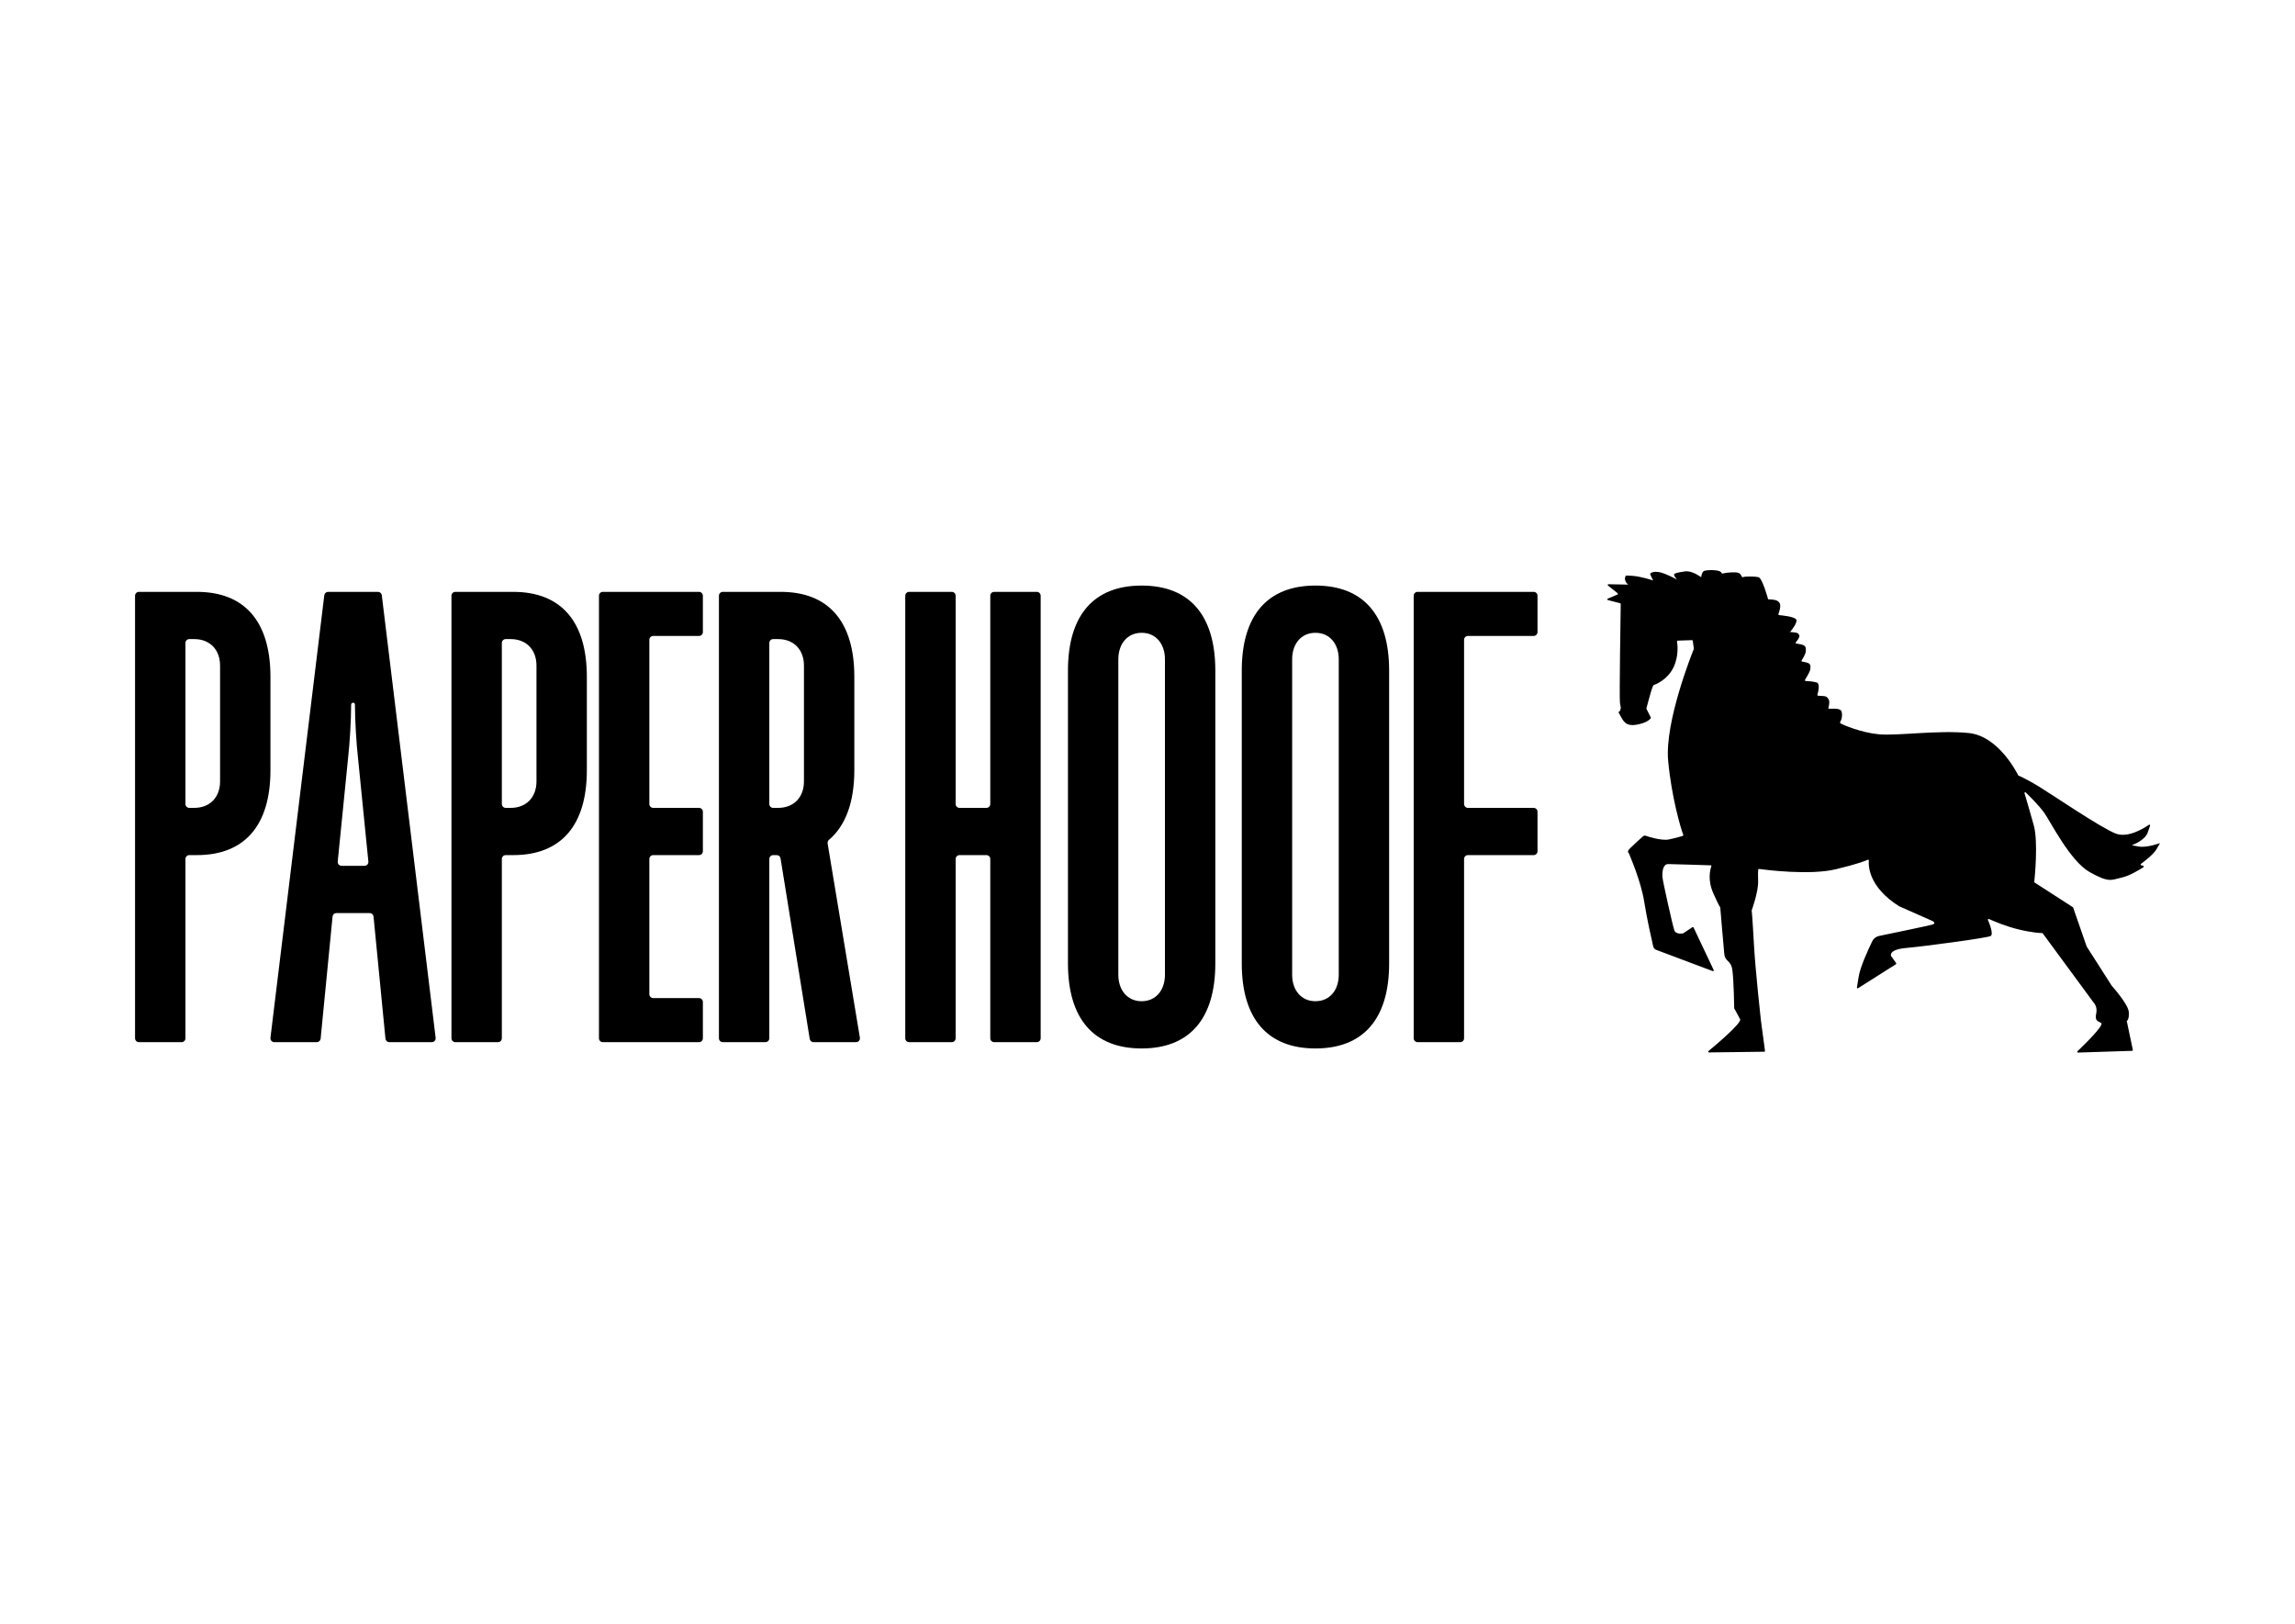
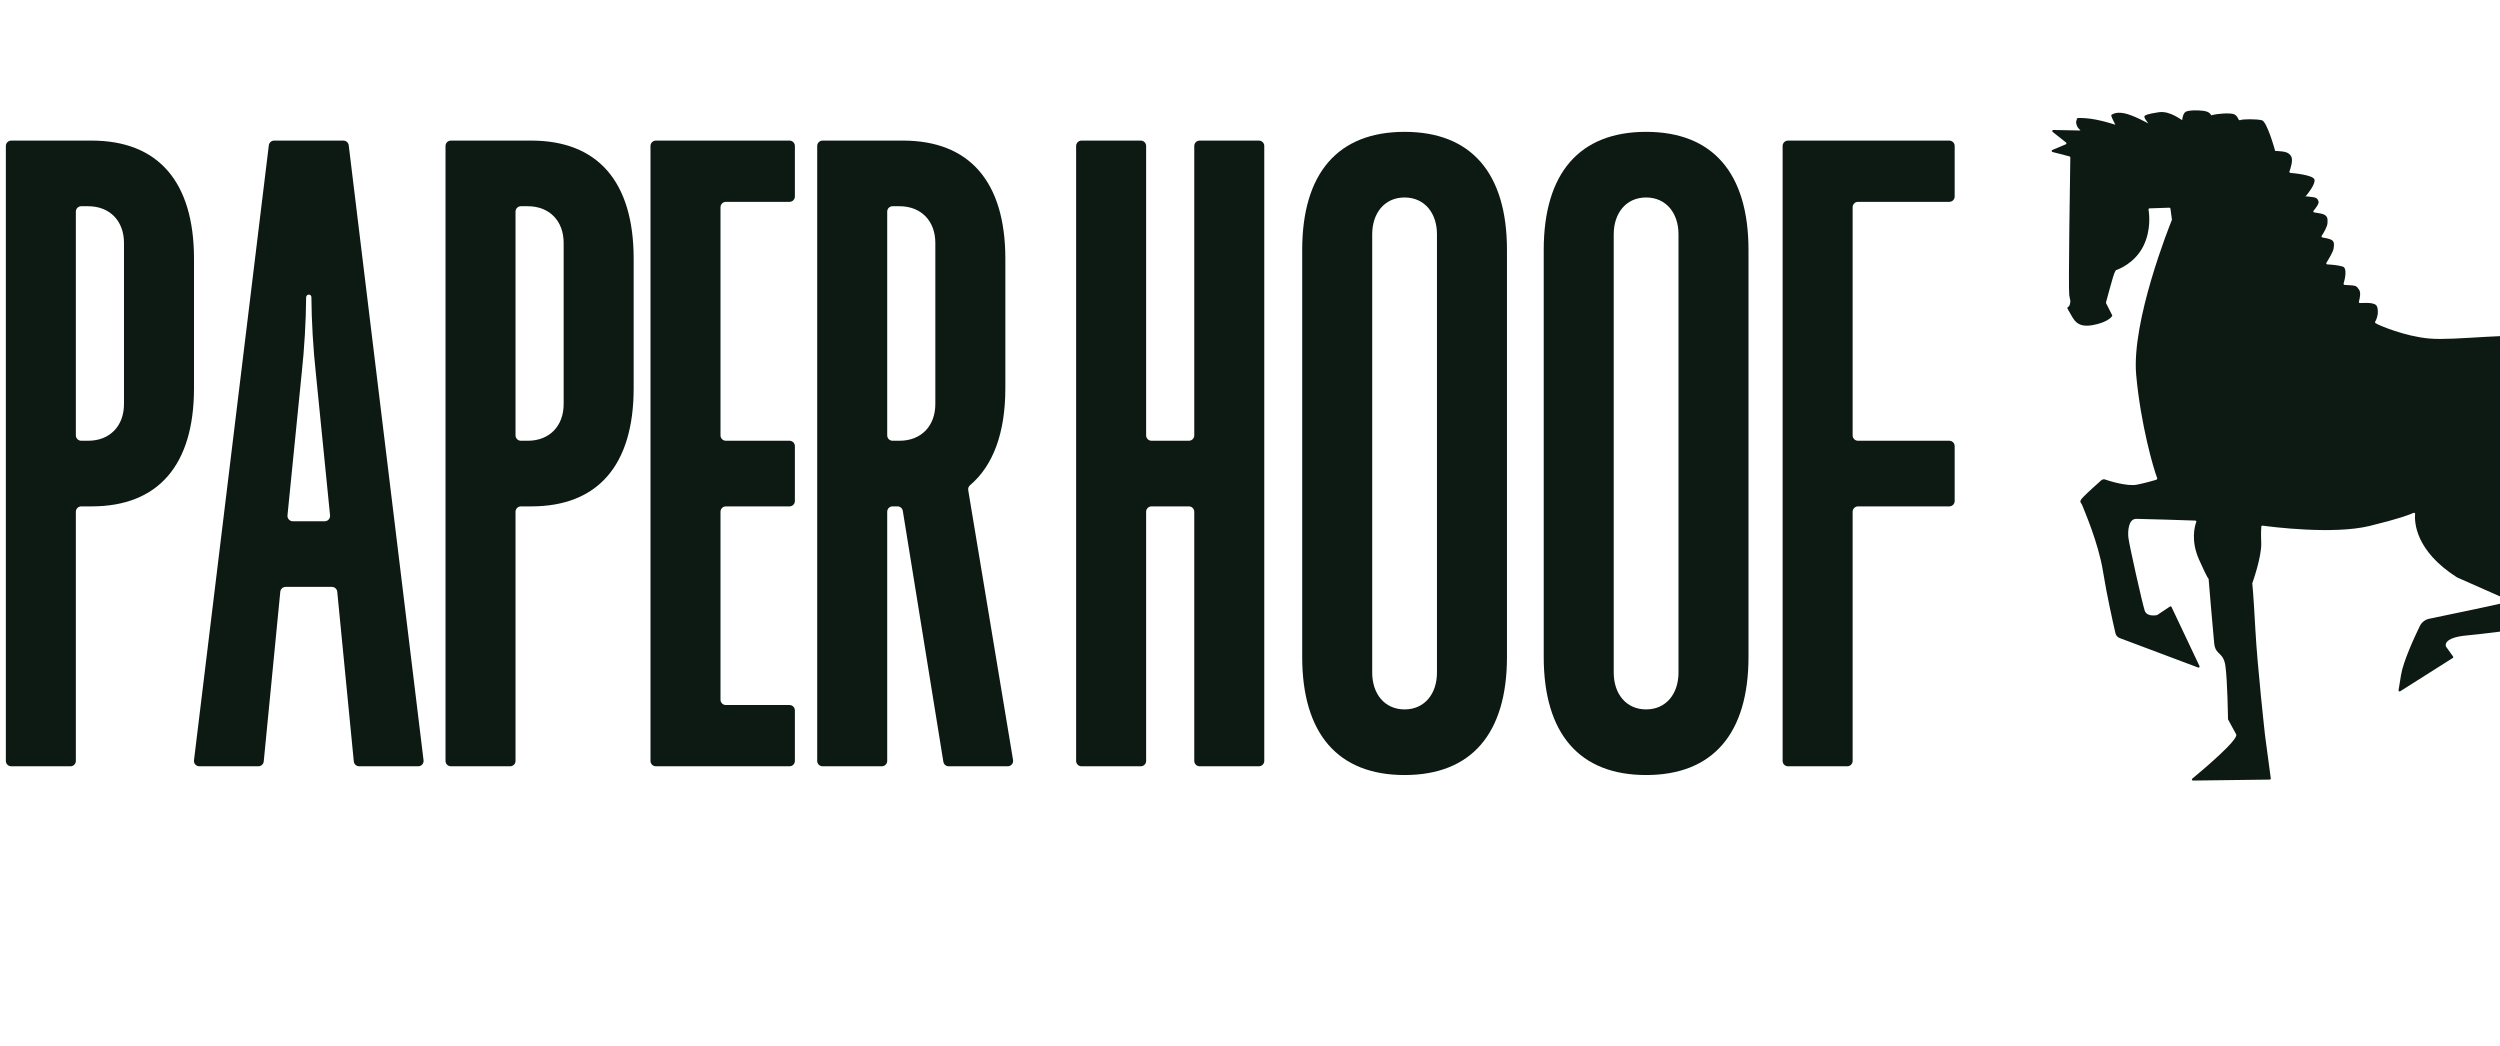
- <svg xmlns="http://www.w3.org/2000/svg" width="100%" height="100%" viewBox="0 0 3508 2481" version="1.1" xml:space="preserve" style="fill-rule:evenodd;clip-rule:evenodd;stroke-linejoin:round;stroke-miterlimit:2;">
-   <g id="wordmark-w-icon">
+ <svg xmlns="http://www.w3.org/2000/svg" width="100%" height="100%" viewBox="200 750 2750 1150" version="1.1" xml:space="preserve" style="fill-rule:evenodd;clip-rule:evenodd;stroke-linejoin:round;stroke-miterlimit:2;">
+   <g id="wordmark-w-icon" fill="#0D1A14">
    <g>
      <path d="M277.537,1592.914c1.566,0 3.068,-0.622 4.176,-1.73c1.108,-1.107 1.73,-2.61 1.73,-4.176c-0,-37.047 -0,-237.035 -0,-274.082c-0,-1.566 0.622,-3.068 1.73,-4.176c1.107,-1.107 2.61,-1.73 4.176,-1.73l11.421,0c73.158,0 112.624,-45.242 112.624,-129.951l0,-142.465c0,-84.709 -39.467,-129.951 -112.624,-129.951l-88.429,0c-1.566,0 -3.068,0.622 -4.176,1.73c-1.107,1.108 -1.73,2.61 -1.73,4.176c-0,63.18 -0,613.269 -0,676.449c-0,1.566 0.622,3.068 1.73,4.176c1.108,1.108 2.61,1.73 4.176,1.73c14.338,-0 50.859,-0 65.197,-0Zm11.811,-358.088c-3.262,-0 -5.905,-2.644 -5.906,-5.906c-0,-34.677 -0,-211.489 -0,-246.166c0,-3.262 2.644,-5.905 5.906,-5.906c3.622,0 7.571,0 7.571,0c24.065,0 39.467,16.364 39.467,40.429l0,177.119c0,24.065 -15.402,40.429 -39.467,40.429l-7.571,0Z" style="fill-rule:nonzero;" />
      <path d="M501.559,904.654c-2.986,-0 -5.502,2.228 -5.862,5.192c-7.228,59.4 -74.188,609.703 -82.309,676.449c-0.204,1.678 0.321,3.363 1.441,4.629c1.121,1.266 2.73,1.99 4.421,1.99c15.026,-0 51.289,-0 64.983,-0c3.039,0 5.582,-2.307 5.878,-5.332c2.74,-28.081 15.472,-158.588 18.212,-186.669c0.295,-3.025 2.838,-5.332 5.878,-5.332l50.892,0c3.039,0 5.582,2.307 5.878,5.332c2.74,28.081 15.472,158.588 18.212,186.669c0.295,3.025 2.838,5.332 5.878,5.332l64.983,0c1.691,-0 3.3,-0.724 4.421,-1.99c1.121,-1.266 1.646,-2.951 1.441,-4.629c-8.122,-66.746 -75.081,-617.049 -82.309,-676.449c-0.361,-2.964 -2.877,-5.192 -5.862,-5.192c-15.444,-0 -60.729,-0 -76.173,-0Zm20.547,418.732c-1.668,-0 -3.259,-0.706 -4.379,-1.943c-1.12,-1.237 -1.664,-2.89 -1.498,-4.55c3.039,-30.395 15.715,-157.149 15.715,-157.149c2.777,-24.989 4.663,-57.098 4.804,-82.636c0.006,-1.678 1.368,-3.035 3.046,-3.035c0.002,-0 0.004,-0 0.005,-0c1.51,0 2.735,1.222 2.74,2.732c0.128,25.587 2.018,57.851 4.806,82.94c0,0 12.675,126.754 15.715,157.149c0.166,1.66 -0.378,3.313 -1.498,4.55c-1.12,1.237 -2.71,1.943 -4.379,1.943c-9.199,-0 -25.88,-0 -35.079,-0Z" style="fill-rule:nonzero;" />
      <path d="M761.173,1592.914c1.566,0 3.068,-0.622 4.176,-1.73c1.108,-1.107 1.73,-2.61 1.73,-4.176c-0,-37.047 -0,-237.035 -0,-274.082c-0,-1.566 0.622,-3.068 1.73,-4.176c1.107,-1.107 2.61,-1.73 4.176,-1.73l11.421,0c73.158,0 112.624,-45.242 112.624,-129.951l0,-142.465c0,-84.709 -39.467,-129.951 -112.624,-129.951l-88.429,0c-1.566,0 -3.068,0.622 -4.176,1.73c-1.107,1.108 -1.73,2.61 -1.73,4.176c-0,63.18 -0,613.269 -0,676.449c-0,1.566 0.622,3.068 1.73,4.176c1.108,1.108 2.61,1.73 4.176,1.73c14.338,-0 50.859,-0 65.197,-0Zm11.811,-358.088c-3.262,-0 -5.905,-2.644 -5.906,-5.906c-0,-34.677 -0,-211.489 -0,-246.166c0,-3.262 2.644,-5.905 5.906,-5.906c3.622,0 7.571,0 7.571,0c24.065,0 39.467,16.364 39.467,40.429l0,177.119c0,24.065 -15.402,40.429 -39.467,40.429l-7.571,0Z" style="fill-rule:nonzero;" />
      <path d="M915.543,1587.009c-0,1.566 0.622,3.068 1.73,4.176c1.107,1.108 2.61,1.73 4.176,1.73c25.004,-0 122.014,-0 147.018,-0c1.566,-0 3.068,-0.622 4.176,-1.73c1.107,-1.108 1.73,-2.61 1.73,-4.176c0,-12.765 0,-42.806 0,-55.571c0,-1.566 -0.622,-3.068 -1.73,-4.176c-1.107,-1.108 -2.61,-1.73 -4.176,-1.73c-15.088,0 -54.922,0 -70.01,0c-3.262,-0 -5.906,-2.644 -5.906,-5.906c-0,-31.097 -0,-175.603 -0,-206.699c0,-3.262 2.644,-5.906 5.906,-5.906c15.088,0 54.922,0 70.01,0c3.262,-0 5.906,-2.644 5.906,-5.906l-0,-60.384c0,-3.262 -2.644,-5.906 -5.906,-5.906l-70.01,-0c-3.262,-0 -5.906,-2.644 -5.906,-5.905c-0,-35.094 -0,-215.885 -0,-250.979c0,-3.262 2.644,-5.905 5.906,-5.905c15.088,0 54.922,0 70.01,0c1.566,-0 3.068,-0.622 4.176,-1.73c1.107,-1.108 1.73,-2.61 1.73,-4.176c0,-12.765 0,-42.806 0,-55.571c0,-1.566 -0.622,-3.068 -1.73,-4.176c-1.107,-1.108 -2.61,-1.73 -4.176,-1.73c-25.004,0 -122.014,0 -147.018,0c-1.566,0 -3.068,0.622 -4.176,1.73c-1.107,1.108 -1.73,2.61 -1.73,4.176c-0,63.18 -0,613.269 -0,676.449Z" style="fill-rule:nonzero;" />
      <path d="M1170.022,1592.914c1.566,0 3.068,-0.622 4.176,-1.73c1.108,-1.107 1.73,-2.61 1.73,-4.176c-0,-37.047 -0,-237.035 -0,-274.082c-0,-3.262 2.644,-5.906 5.906,-5.906l5.431,-0c2.898,0 5.368,2.103 5.83,4.963c5.616,34.749 38.985,241.217 44.601,275.966c0.462,2.861 2.932,4.963 5.83,4.963c13.345,0 49.685,0 65.013,0c1.735,0 3.383,-0.763 4.505,-2.087c1.122,-1.324 1.605,-3.074 1.321,-4.786c-7.03,-42.313 -44.299,-266.631 -49.317,-296.832c-0.343,-2.064 0.432,-4.155 2.037,-5.497c25.285,-21.451 38.796,-57.291 38.796,-106.641l0,-142.465c0,-84.709 -39.467,-129.951 -112.624,-129.951l-88.429,0c-1.566,0 -3.068,0.622 -4.176,1.73c-1.107,1.108 -1.73,2.61 -1.73,4.176c-0,63.18 -0,613.269 -0,676.449c-0,1.566 0.622,3.068 1.73,4.176c1.108,1.108 2.61,1.73 4.176,1.73c14.338,-0 50.859,-0 65.197,-0Zm11.811,-358.088c-3.262,-0 -5.905,-2.644 -5.906,-5.906c-0,-34.677 -0,-211.489 -0,-246.166c0,-3.262 2.644,-5.905 5.906,-5.906c3.622,0 7.571,0 7.571,0c24.065,0 39.467,16.364 39.467,40.429l0,177.119c0,24.065 -15.402,40.429 -39.467,40.429l-7.571,0Z" style="fill-rule:nonzero;" />
      <path d="M1383.735,1587.009c-0,1.566 0.622,3.068 1.73,4.176c1.108,1.108 2.61,1.73 4.176,1.73c14.338,-0 50.859,-0 65.197,-0c1.566,0 3.068,-0.622 4.176,-1.73c1.108,-1.107 1.73,-2.61 1.73,-4.176c-0,-37.047 -0,-237.035 -0,-274.082c-0,-1.566 0.622,-3.068 1.73,-4.176c1.108,-1.107 2.61,-1.73 4.176,-1.73c10.187,-0 30.945,-0 41.132,-0c1.566,-0 3.068,0.622 4.176,1.73c1.108,1.107 1.73,2.61 1.73,4.176c-0,37.047 -0,237.035 -0,274.082c-0,1.566 0.622,3.068 1.73,4.176c1.108,1.107 2.61,1.73 4.176,1.73c14.338,0 50.859,0 65.197,0c1.566,0 3.068,-0.622 4.176,-1.73c1.108,-1.108 1.73,-2.61 1.73,-4.176c0,-63.18 0,-613.269 0,-676.449c0,-1.566 -0.622,-3.068 -1.73,-4.176c-1.108,-1.108 -2.61,-1.73 -4.176,-1.73c-14.338,0 -50.859,0 -65.197,0c-1.566,-0 -3.068,0.622 -4.176,1.73c-1.108,1.107 -1.73,2.61 -1.73,4.176c0,40.581 0,277.78 0,318.361c0,1.566 -0.622,3.068 -1.73,4.176c-1.108,1.107 -2.61,1.73 -4.176,1.73c-10.187,0 -30.945,0 -41.132,0c-1.566,0 -3.068,-0.622 -4.176,-1.73c-1.108,-1.107 -1.73,-2.61 -1.73,-4.176c0,-40.581 0,-277.78 0,-318.361c0,-1.566 -0.622,-3.068 -1.73,-4.176c-1.108,-1.107 -2.61,-1.73 -4.176,-1.73c-14.338,-0 -50.859,-0 -65.197,-0c-1.566,-0 -3.068,0.622 -4.176,1.73c-1.108,1.108 -1.73,2.61 -1.73,4.176c-0,63.18 -0,613.269 -0,676.449Z" style="fill-rule:nonzero;" />
      <path d="M1780.659,1489.916c0,23.102 -13.476,40.429 -35.616,40.429c-22.14,0 -35.616,-17.327 -35.616,-40.429l0,-482.263c0,-23.102 13.476,-40.429 35.616,-40.429c22.14,0 35.616,17.327 35.616,40.429l0,482.263Zm77.008,-464.936c0,-84.709 -39.467,-129.951 -112.624,-129.951c-73.158,0 -112.624,45.242 -112.624,129.951l0,447.61c0,84.709 39.467,129.951 112.624,129.951c73.158,0 112.624,-45.242 112.624,-129.951l0,-447.61Z" style="fill-rule:nonzero;" />
      <path d="M2046.337,1489.916c0,23.102 -13.476,40.429 -35.616,40.429c-22.14,0 -35.616,-17.327 -35.616,-40.429l0,-482.263c0,-23.102 13.476,-40.429 35.616,-40.429c22.14,0 35.616,17.327 35.616,40.429l0,482.263Zm77.008,-464.936c0,-84.709 -39.467,-129.951 -112.624,-129.951c-73.158,0 -112.624,45.242 -112.624,129.951l0,447.61c0,84.709 39.467,129.951 112.624,129.951c73.158,0 112.624,-45.242 112.624,-129.951l0,-447.61Z" style="fill-rule:nonzero;" />
      <path d="M2160.886,1587.009c-0,1.566 0.622,3.068 1.73,4.176c1.108,1.108 2.61,1.73 4.176,1.73c14.338,-0 50.859,-0 65.197,-0c1.566,0 3.068,-0.622 4.176,-1.73c1.108,-1.107 1.73,-2.61 1.73,-4.176c-0,-37.047 -0,-237.035 -0,-274.082c-0,-1.566 0.622,-3.068 1.73,-4.176c1.107,-1.107 2.61,-1.73 4.176,-1.73c19.399,0 81.031,0 100.43,0c1.566,0 3.068,-0.622 4.176,-1.73c1.107,-1.107 1.73,-2.61 1.73,-4.176l0,-60.384c0,-1.566 -0.622,-3.068 -1.73,-4.176c-1.107,-1.107 -2.61,-1.73 -4.176,-1.73l-100.43,0c-3.262,0 -5.906,-2.644 -5.906,-5.905c-0,-35.094 -0,-215.885 -0,-250.979c0,-3.262 2.644,-5.905 5.906,-5.905c19.399,0 81.031,0 100.43,0c1.566,0 3.068,-0.622 4.176,-1.73c1.107,-1.108 1.73,-2.61 1.73,-4.176c0,-12.765 0,-42.806 0,-55.571c0,-1.566 -0.622,-3.068 -1.73,-4.176c-1.108,-1.108 -2.61,-1.73 -4.176,-1.73l-177.438,0c-1.566,-0 -3.068,0.622 -4.176,1.73c-1.108,1.108 -1.73,2.61 -1.73,4.176c-0,63.18 -0,613.269 -0,676.449Z" style="fill-rule:nonzero;" />
    </g>
    <path id="ICON" d="M2837.792,1511.933c0.003,-0.001 0.006,-0.001 0.008,0.001c-0.005,0.003 -0.007,0.002 -0.008,0.001c-0,-0 -0.001,-0.001 -0.001,-0.001c0,-0 0,-0.001 0.001,-0.001c0,-0 0,-0 0,-0Zm-310.956,-624.712c0.388,0.805 0.14,0.236 0.062,0.061c-0.01,-0.026 -0.03,-0.046 -0.056,-0.056c-0.001,-0.003 -0.004,-0.004 -0.007,-0.005c-0.131,-0.271 -0.334,-0.698 -0.64,-1.349c-1.363,-2.897 -4.772,-9.032 -3.579,-9.543c1.193,-0.511 4.431,-3.579 14.145,-1.704c9.346,1.804 25.319,10.549 26.514,11.208c0.061,0.05 0.071,0.039 0.071,0.039c0,0 -0.024,-0.013 -0.071,-0.039c-0.183,-0.151 -0.821,-0.851 -2.996,-4.051c-2.897,-4.26 -0.511,-4.772 -0.511,-4.772c0,0 1.875,-1.704 14.997,-3.579c13.122,-1.875 25.904,9.884 25.733,8.521c-0.17,-1.363 1.023,-7.158 3.579,-8.862c2.556,-1.704 11.759,-2.215 19.598,-1.193c7.839,1.023 8.521,4.942 8.521,4.942c0,0 -1.534,0.511 2.215,-0.511c3.749,-1.023 18.235,-2.556 23.007,-0.682c4.772,1.875 4.431,7.669 6.817,6.476c2.386,-1.193 18.064,-1.363 23.859,0.17c5.513,1.459 13.802,30.838 14.595,33.691c-1.626,-0.044 0.061,0.222 0.061,0.222c0,0 -0.006,-0.023 -0.019,-0.067c-0.019,-0.028 -0.021,-0.065 -0.005,-0.095c0.016,-0.03 0.048,-0.048 0.083,-0.047c0.646,0.013 1.74,0.077 3.519,0.21c6.817,0.511 11.589,1.193 14.145,6.135c2.055,3.973 -0.847,12.904 -2.063,16.252c-0.114,0.323 -0.081,0.68 0.091,0.977c0.172,0.297 0.465,0.503 0.802,0.564c0.19,0.047 0.349,0.076 0.43,0.09c0.04,0.007 0.079,0.012 0.119,0.015c1.341,0.107 24.359,2.024 26.013,7.153c1.521,4.716 -7.143,15.544 -9.02,17.813c-0.215,0.26 -0.53,0.415 -0.867,0.426c-0.884,0.035 -2.046,0.163 4.169,0.704c8.112,0.705 8.994,1.764 10.228,5.114c0.889,2.413 -3.162,7.663 -5.498,10.411c-0.265,0.355 -0.301,0.83 -0.094,1.221c0.207,0.391 0.621,0.627 1.064,0.607c1.423,0.177 3.585,0.502 6.822,1.164c7.759,1.587 7.936,5.114 7.583,10.581c-0.268,4.158 -4.414,10.969 -6.383,13.992c-0.212,0.332 -0.244,0.748 -0.085,1.108c0.159,0.36 0.488,0.616 0.877,0.682c2.634,0.421 7.458,1.314 9.823,2.559c3.351,1.764 3.174,5.114 2.469,9.699c-0.546,3.549 -5.636,11.959 -7.908,15.578c-0.216,0.354 -0.23,0.796 -0.037,1.162c0.193,0.367 0.566,0.605 0.98,0.627c3.814,0.199 12.11,0.793 17.016,2.384c5.393,1.749 2.233,14.339 0.974,18.656c-0.104,0.348 -0.043,0.725 0.167,1.021c0.21,0.297 0.545,0.48 0.908,0.497c1.65,0.083 4.456,0.235 7.474,0.459c4.761,0.353 5.996,0.882 8.641,5.114c2.006,3.209 0.463,9.867 -0.401,12.897c-0.096,0.356 -0.017,0.737 0.213,1.025c0.229,0.289 0.582,0.451 0.951,0.438c3.344,-0.133 10.857,-0.359 13.698,0.453c3.703,1.058 5.82,1.764 5.996,8.818c0.129,5.156 -1.85,9.352 -2.925,11.237c-0.172,0.275 -0.222,0.608 -0.139,0.922c0.084,0.313 0.293,0.578 0.579,0.73c1.169,0.637 2.895,1.558 3.153,1.695c0.021,0.011 0.042,0.022 0.064,0.032c1.041,0.473 28.006,12.633 55.796,15.159c28.343,2.577 90.526,-6.79 137.391,-1.921c44.626,4.637 72.697,59.217 75.277,64.422c0.124,0.257 0.337,0.46 0.599,0.572c2.248,0.991 13.736,6.193 30.333,16.259c18.564,11.26 95.861,63.908 118.381,72.429c18.744,7.092 42.97,-8.163 50.566,-13.478c0.35,-0.253 0.812,-0.291 1.199,-0.101c0.388,0.191 0.639,0.579 0.652,1.011c-0.558,1.953 -1.628,5.309 -3.727,11.046c-4.352,11.896 -22.26,18.536 -23.918,19.129c-0.072,0.025 -0.146,0.043 -0.221,0.054c-0.288,0.033 -0.502,0.295 10.445,2.12c12.719,2.12 32.069,-5.103 32.257,-5.173c0.003,-0.001 0.006,-0.003 0.009,-0.004c0.074,-0.031 0.562,-0.038 -5.181,9.438c-4.774,7.877 -18.16,18.188 -23.712,22.269c-0.38,0.281 -0.555,0.762 -0.445,1.221c0.11,0.46 0.484,0.809 0.95,0.887c2.806,0.48 6.026,1.57 1.904,3.925c-6.391,3.652 -19.172,12.173 -33.171,15.216c-13.999,3.043 -17.651,8.217 -47.779,-8.825c-30.128,-17.042 -60.56,-78.819 -69.994,-91.601c-7.151,-9.688 -21.12,-23.747 -27.463,-29.985c-0.384,-0.378 -0.976,-0.447 -1.438,-0.169c-0.462,0.279 -0.676,0.835 -0.52,1.351c2.609,8.709 8.669,29.125 14.205,49.192c6.834,24.773 1.456,79.271 0.735,86.18c-0.048,0.444 0.159,0.877 0.534,1.119c5.976,3.852 53.856,34.713 58.376,37.627c0.222,0.143 0.389,0.356 0.476,0.605c1.726,4.968 19.607,56.436 20.628,59.376c0.03,0.087 0.071,0.17 0.12,0.248c1.827,2.862 36.598,57.318 38.115,59.695c0.035,0.054 0.074,0.106 0.117,0.154c1.418,1.585 25.266,28.404 26.084,40.136c0.844,12.091 -3.093,13.778 -3.093,13.778c0,0 7.674,36.563 9.271,44.174c0.072,0.342 -0.011,0.698 -0.227,0.972c-0.216,0.275 -0.542,0.44 -0.891,0.451c-9.845,0.318 -68.435,2.208 -82.653,2.666c-0.49,0.016 -0.939,-0.273 -1.128,-0.725c-0.189,-0.452 -0.079,-0.975 0.277,-1.312c9.002,-8.583 41.607,-40.219 36.266,-43.133c-6.186,-3.374 -9.841,-3.937 -7.592,-14.622c2.249,-10.685 -3.937,-16.59 -3.937,-16.59c0,0 -72.138,-98.087 -77.815,-105.806c-0.227,-0.308 -0.588,-0.487 -0.97,-0.48c-2.776,-0.031 -14.91,-0.481 -36.218,-5.624c-19.366,-4.674 -38.027,-12.697 -44.962,-15.837c-0.444,-0.207 -0.969,-0.118 -1.32,0.222c-0.351,0.341 -0.456,0.863 -0.263,1.313c2.755,6.489 8.735,21.99 4.087,24.425c-5.905,3.093 -100.945,15.746 -129.063,18.277c-28.118,2.531 -23.057,12.372 -23.057,12.372c0,0 5.664,7.929 7.71,10.793c0.189,0.264 0.26,0.594 0.198,0.913c-0.062,0.319 -0.253,0.598 -0.527,0.771c-7.071,4.476 -47.586,30.123 -57.86,36.627c-0.429,0.271 -0.982,0.238 -1.376,-0.082c-0.393,-0.32 -0.539,-0.855 -0.362,-1.33c0.482,-2.541 1.286,-7.302 2.648,-16.2c2.266,-14.804 14.689,-41.696 20.709,-54.118c2.02,-4.15 5.845,-7.134 10.362,-8.082c20.031,-4.145 75.954,-15.761 81.483,-17.374c6.748,-1.968 0.562,-5.342 0.562,-5.342l-51.457,-22.776c-46.226,-29.373 -46.893,-61.219 -46.13,-69.769c0.061,-0.451 -0.143,-0.896 -0.525,-1.143c-0.382,-0.247 -0.872,-0.252 -1.258,-0.013c-4.364,1.973 -16.826,6.739 -48.533,14.407c-39.892,9.647 -107.829,0.92 -117.501,-0.401c-0.613,-0.087 -1.19,0.314 -1.321,0.919c-0.21,1.935 -0.518,6.881 -0.119,18.039c0.562,15.746 -9.841,44.427 -9.841,44.427c0,0 1.125,9.279 3.374,50.613c2.249,41.334 10.685,116.972 10.685,116.972c-0,0 5.253,39.287 6.291,47.043c0.045,0.335 -0.056,0.673 -0.277,0.929c-0.221,0.256 -0.541,0.405 -0.879,0.409c-9.703,0.122 -69.537,0.877 -84.442,1.066c-0.501,0.006 -0.952,-0.305 -1.124,-0.775c-0.172,-0.471 -0.028,-0.999 0.359,-1.317c10.799,-8.939 51.471,-43.146 48.299,-48.759c-3.655,-6.467 -8.998,-16.59 -8.998,-16.59c0,0 -0.562,-42.459 -2.812,-58.486c-2.249,-16.027 -10.966,-11.529 -12.372,-25.025c-1.361,-13.069 -5.887,-67.797 -6.172,-71.25c0.002,-0.083 -0.014,-0.171 -0.014,-0.171c0,0 0.005,0.058 0.014,0.171c-0.015,0.51 -0.744,0.828 -10.418,-20.697c-9.373,-20.856 -4.881,-36.83 -3.121,-41.572c0.134,-0.331 0.098,-0.706 -0.096,-1.005c-0.194,-0.299 -0.523,-0.485 -0.879,-0.497c-9.333,-0.313 -57.463,-1.916 -65.074,-1.916c-8.436,0 -9.279,12.934 -8.717,19.964c0.562,7.03 15.476,73.325 18.01,80.926c2.534,7.601 13.744,4.936 13.744,4.936c0,0 10.519,-7.012 14.046,-9.364c0.286,-0.19 0.64,-0.247 0.971,-0.155c0.331,0.092 0.605,0.323 0.752,0.633c3.831,8.091 25.345,53.531 30.783,65.017c0.206,0.435 0.127,0.951 -0.198,1.305c-0.326,0.354 -0.834,0.475 -1.284,0.306c-14.962,-5.622 -86.305,-32.43 -86.305,-32.43c-2.345,-0.881 -4.095,-2.875 -4.666,-5.314c-2.508,-10.848 -9.595,-42.255 -13.71,-68.107c-5.061,-31.802 -21.37,-68.609 -22.776,-72.545c-1.406,-3.937 -4.78,-3.374 1.968,-10.123c5.238,-5.238 14.881,-13.864 18.934,-17.464c1.156,-1.026 2.772,-1.358 4.239,-0.869l2.696,0.899c0,0 21.089,7.03 32.336,4.78c8.612,-1.722 17.422,-4.236 21.078,-5.32c0.451,-0.136 0.822,-0.458 1.022,-0.884c0.199,-0.426 0.208,-0.918 0.024,-1.351c-3.765,-9.248 -18.03,-58.527 -22.983,-113.017c-5.388,-59.271 36.667,-164.26 39.196,-170.508c0.078,-0.191 0.104,-0.399 0.077,-0.603c-0.217,-1.622 -1.227,-9.15 -1.604,-11.957c-0.081,-0.601 -0.604,-1.044 -1.21,-1.023c-3.906,0.131 -17.412,0.584 -21.776,0.731c-0.347,0.012 -0.672,0.176 -0.887,0.449c-0.215,0.273 -0.299,0.627 -0.23,0.967c0.837,4.95 2.926,22.548 -5.618,39.911c-9.35,19.002 -27.377,25.69 -29.927,26.555c-0.164,0.052 -0.315,0.138 -0.443,0.254c-0.358,0.474 -1.423,2.194 -3.111,7.646c-1.934,6.248 -6.864,24.616 -7.685,27.681c-0.075,0.281 -0.044,0.579 0.087,0.838c1.007,1.991 5.455,10.787 6.651,13.151c0.175,0.346 0.17,0.755 -0.015,1.096c-1.209,1.681 -6.179,7.162 -21.467,9.892c-18.203,3.25 -20.803,-6.826 -25.516,-14.465c-4.713,-7.639 -0.65,-3.413 0.488,-8.289c1.138,-4.876 0.54,-2.705 -0.65,-10.244c-1.134,-7.185 0.975,-139.064 1.175,-151.437c0.009,-0.545 -0.357,-1.026 -0.885,-1.162c-3.084,-0.798 -13.329,-3.447 -18.724,-4.842c-0.491,-0.127 -0.846,-0.553 -0.882,-1.058c-0.037,-0.505 0.253,-0.978 0.721,-1.174c4.2,-1.764 11.397,-4.787 14.768,-6.203c0.385,-0.162 0.656,-0.515 0.713,-0.929c0.057,-0.414 -0.11,-0.827 -0.437,-1.086c-3.234,-2.56 -10.68,-8.455 -14.731,-11.662c-0.397,-0.315 -0.55,-0.848 -0.379,-1.325c0.171,-0.477 0.628,-0.792 1.135,-0.782c8.47,0.164 29.367,0.568 29.367,0.568c0,0 1.363,0.511 -1.193,-1.875c-2.556,-2.386 -3.92,-7.839 -2.556,-9.373c1.363,-1.534 -3.749,-3.238 10.396,-2.215c13.751,0.994 31.206,6.82 32.168,7.144Z" />
  </g>
</svg>
